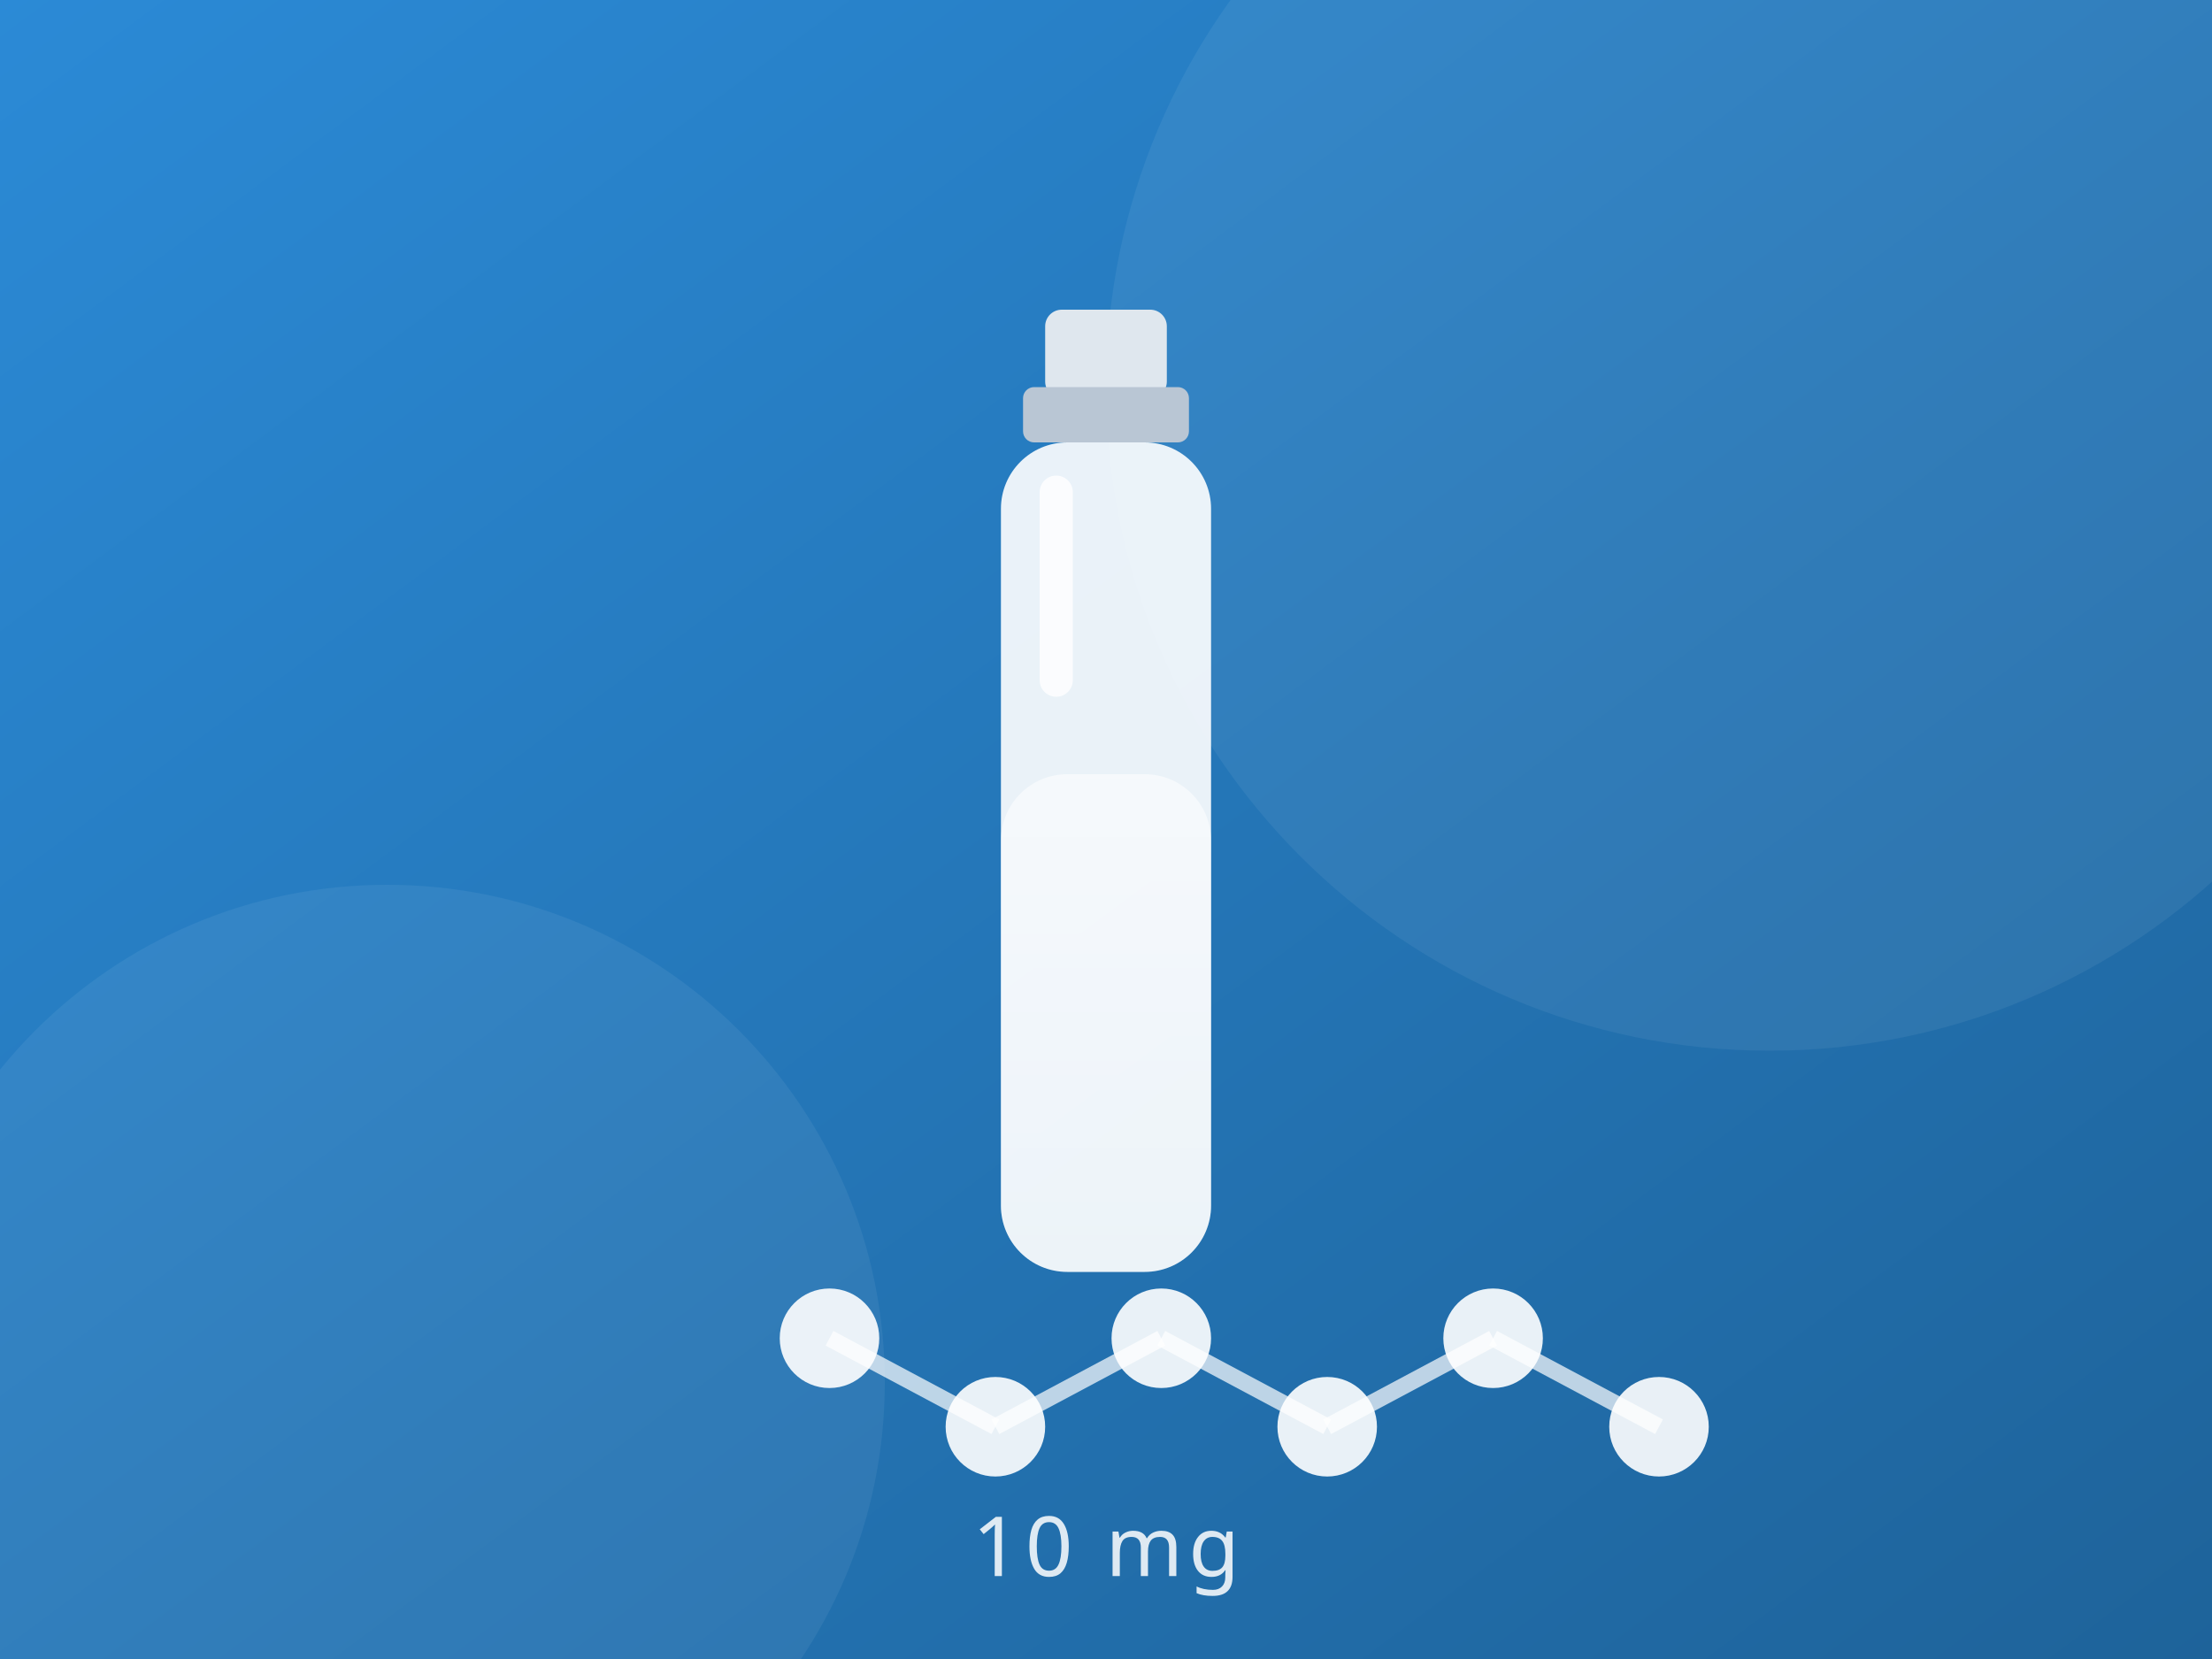
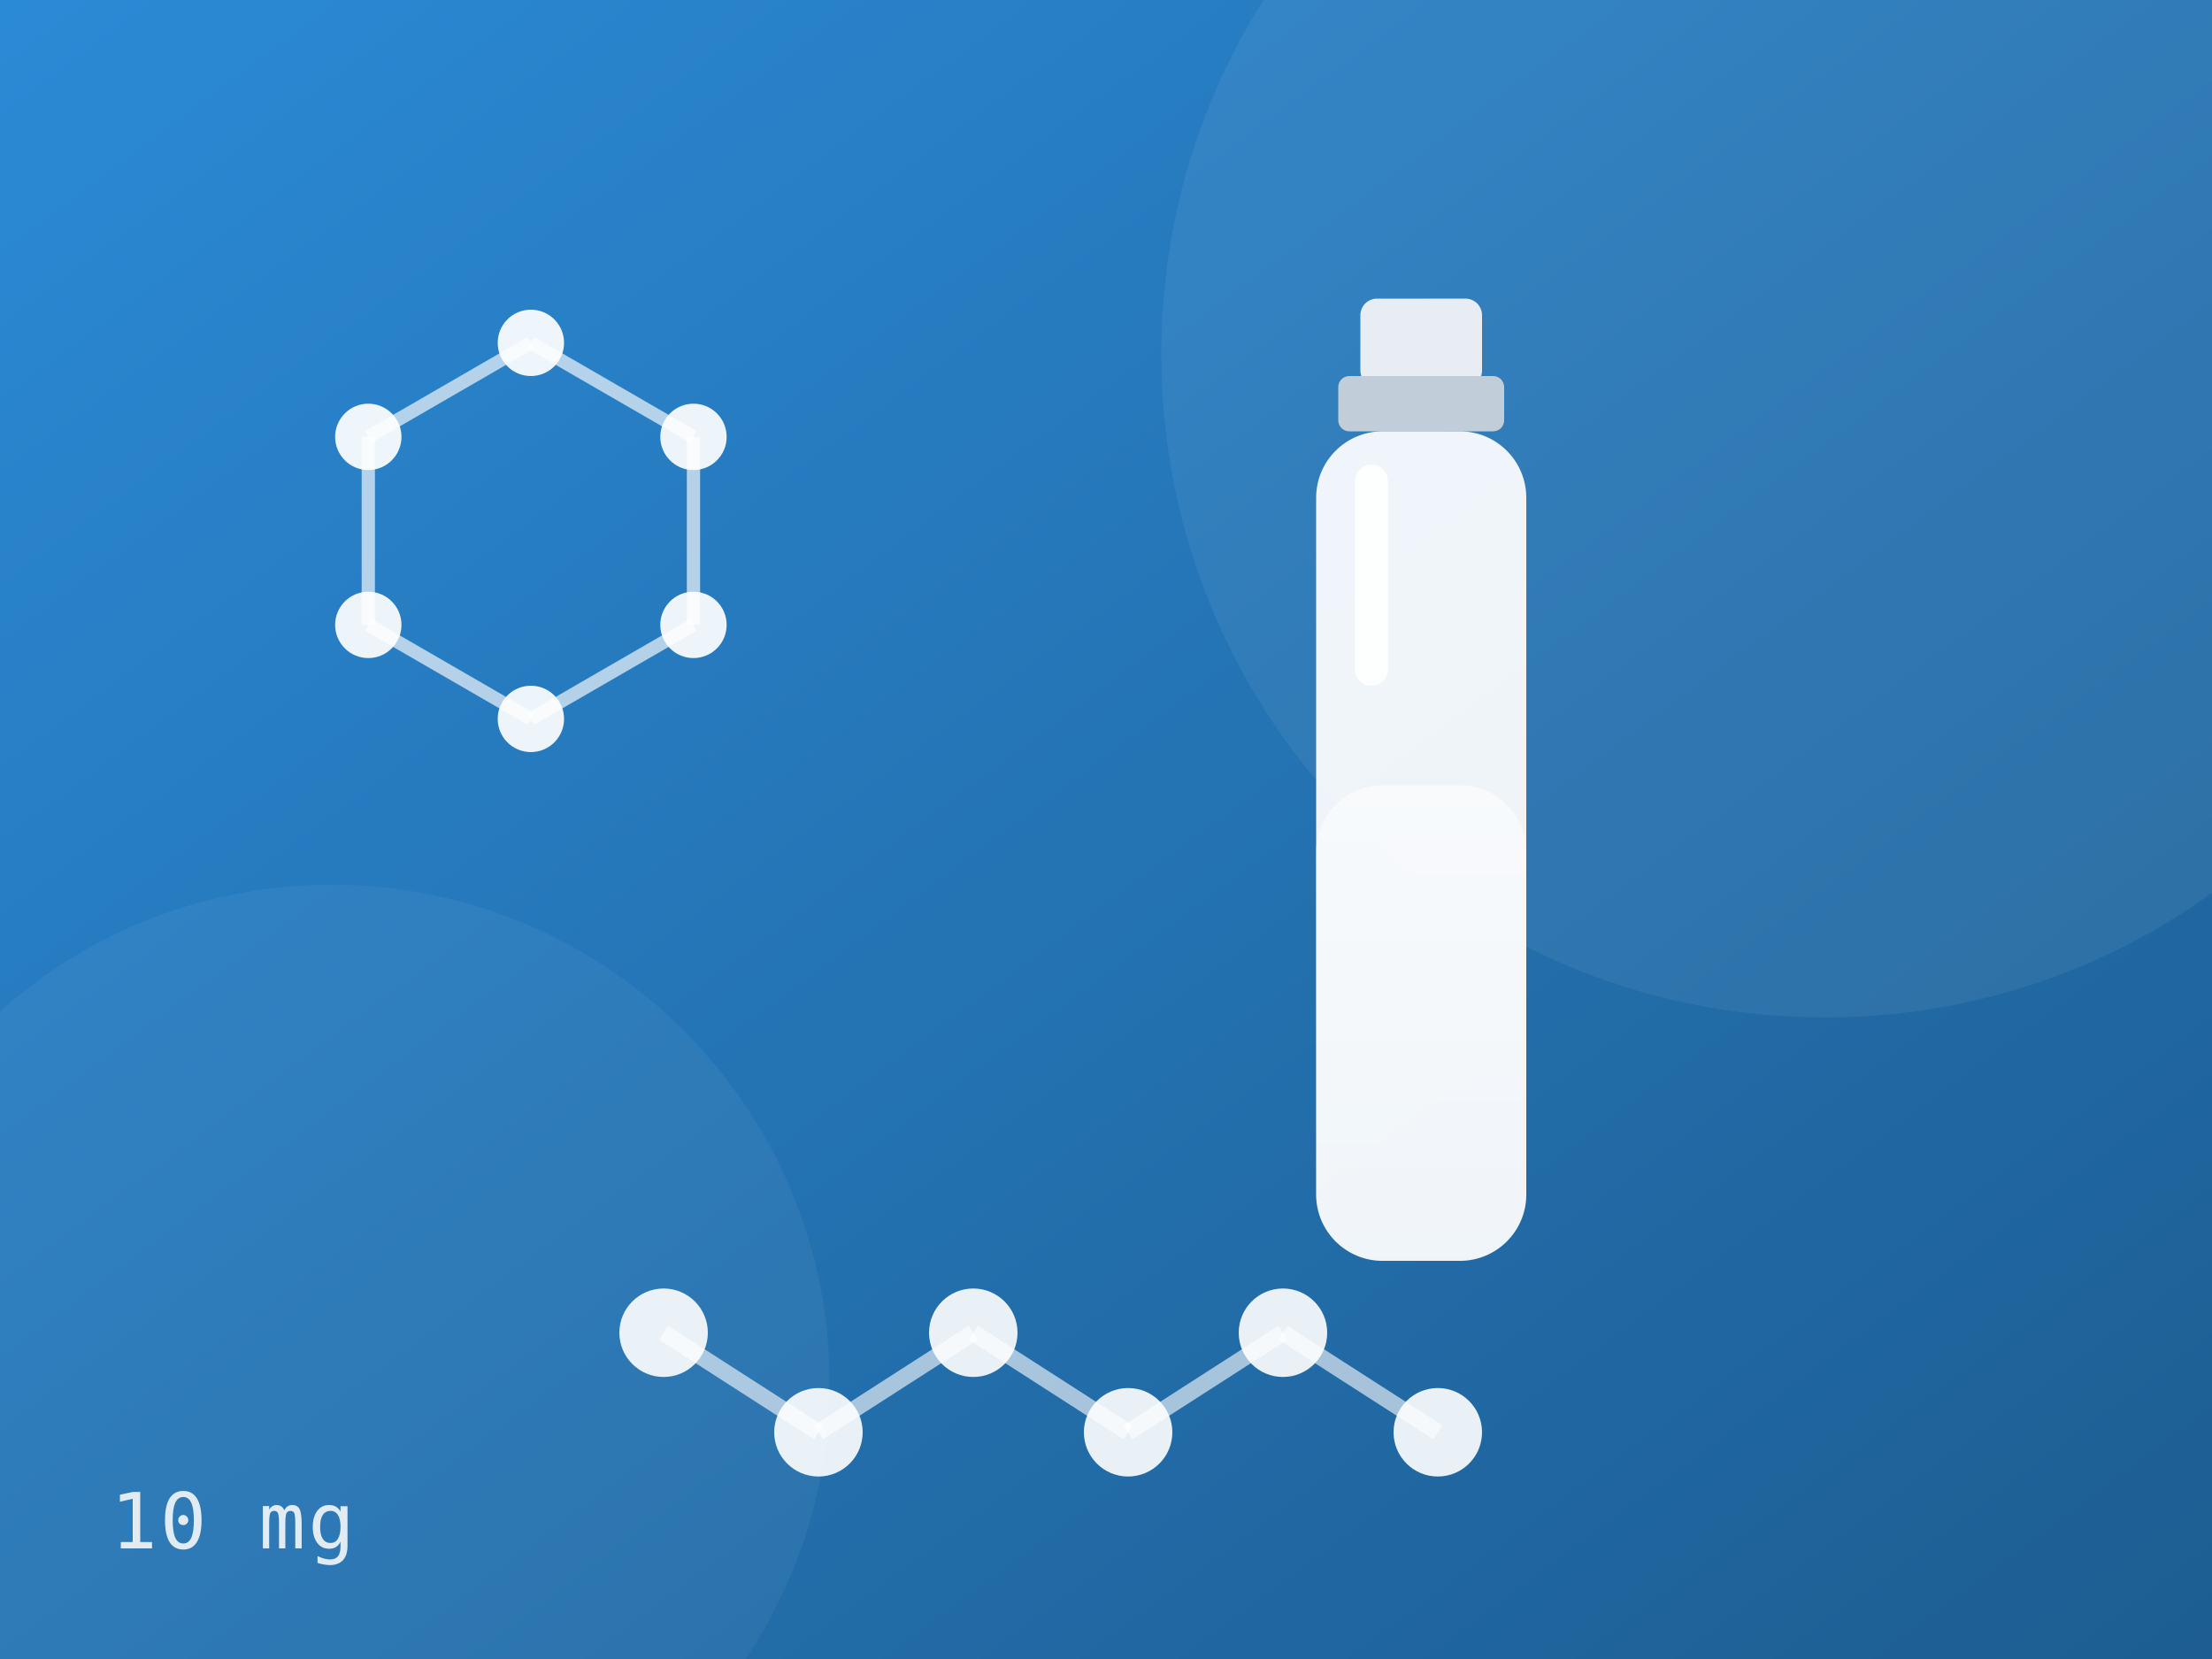
- <svg xmlns="http://www.w3.org/2000/svg" viewBox="0 0 400 300" role="img" aria-label="Epitalon">
+ <svg xmlns="http://www.w3.org/2000/svg" viewBox="0 0 400 300" role="img" aria-label="Epitalon – 10 mg Vial">
  <defs>
    <linearGradient id="bg" x1="0" y1="0" x2="1" y2="1">
      <stop offset="0" stop-color="#2b8ad6" />
-       <stop offset="1" stop-color="#1e639a" />
+       <stop offset="1" stop-color="#1d5d91" />
    </linearGradient>
    <linearGradient id="liq" x1="0" y1="0" x2="0" y2="1">
-       <stop offset="0" stop-color="#ffffff" stop-opacity=".55" />
-       <stop offset="1" stop-color="#ffffff" stop-opacity=".15" />
+       <stop offset="0" stop-color="#fff" stop-opacity=".55" />
+       <stop offset="1" stop-color="#fff" stop-opacity=".12" />
    </linearGradient>
  </defs>
  <rect width="400" height="300" fill="url(#bg)" />
-   <circle cx="320" cy="70" r="120" fill="#ffffff" opacity="0.06" />
-   <circle cx="70" cy="250" r="90" fill="#ffffff" opacity="0.06" />
-   <circle cx="150" cy="242" r="9" fill="#fff" opacity="0.9" />
-   <line x1="150" y1="242" x2="180" y2="258" stroke="#fff" stroke-width="3" opacity="0.7" />
-   <circle cx="180" cy="258" r="9" fill="#fff" opacity="0.9" />
-   <line x1="180" y1="258" x2="210" y2="242" stroke="#fff" stroke-width="3" opacity="0.7" />
-   <circle cx="210" cy="242" r="9" fill="#fff" opacity="0.9" />
-   <line x1="210" y1="242" x2="240" y2="258" stroke="#fff" stroke-width="3" opacity="0.7" />
-   <circle cx="240" cy="258" r="9" fill="#fff" opacity="0.9" />
-   <line x1="240" y1="258" x2="270" y2="242" stroke="#fff" stroke-width="3" opacity="0.7" />
-   <circle cx="270" cy="242" r="9" fill="#fff" opacity="0.9" />
-   <line x1="270" y1="242" x2="300" y2="258" stroke="#fff" stroke-width="3" opacity="0.7" />
-   <circle cx="300" cy="258" r="9" fill="#fff" opacity="0.9" />
-   <g transform="translate(175,70)">
-     <rect x="14" y="-14" width="22" height="16" rx="3" fill="#dfe7ee" />
-     <rect x="10" y="0" width="30" height="10" rx="2" fill="#b9c6d4" />
-     <rect x="6" y="10" width="38" height="150" rx="12" fill="#ffffff" opacity="0.9" />
-     <rect x="6" y="70" width="38" height="90" rx="12" fill="url(#liq)" />
-     <rect x="13" y="16" width="6" height="40" rx="3" fill="#ffffff" opacity="0.8" />
+   <circle cx="330" cy="64" r="120" fill="#fff" opacity="0.06" />
+   <circle cx="60" cy="250" r="90" fill="#fff" opacity="0.05" />
+   <line x1="96.0" y1="62.0" x2="125.4" y2="79.0" stroke="#fff" stroke-width="2.4" opacity="0.65" />
+   <line x1="125.4" y1="79.0" x2="125.4" y2="113.0" stroke="#fff" stroke-width="2.4" opacity="0.65" />
+   <line x1="125.4" y1="113.0" x2="96.0" y2="130.0" stroke="#fff" stroke-width="2.4" opacity="0.65" />
+   <line x1="96.0" y1="130.0" x2="66.6" y2="113.0" stroke="#fff" stroke-width="2.4" opacity="0.65" />
+   <line x1="66.6" y1="113.0" x2="66.6" y2="79.0" stroke="#fff" stroke-width="2.4" opacity="0.65" />
+   <line x1="66.6" y1="79.0" x2="96.0" y2="62.0" stroke="#fff" stroke-width="2.4" opacity="0.65" />
+   <circle cx="96.0" cy="62.0" r="6" fill="#fff" opacity="0.92" />
+   <circle cx="125.4" cy="79.0" r="6" fill="#fff" opacity="0.92" />
+   <circle cx="125.4" cy="113.0" r="6" fill="#fff" opacity="0.92" />
+   <circle cx="96.0" cy="130.0" r="6" fill="#fff" opacity="0.92" />
+   <circle cx="66.6" cy="113.0" r="6" fill="#fff" opacity="0.92" />
+   <circle cx="66.6" cy="79.0" r="6" fill="#fff" opacity="0.92" />
+   <circle cx="120" cy="241" r="8" fill="#fff" opacity="0.9" />
+   <line x1="120" y1="241" x2="148" y2="259" stroke="#fff" stroke-width="3" opacity="0.6" />
+   <circle cx="148" cy="259" r="8" fill="#fff" opacity="0.9" />
+   <line x1="148" y1="259" x2="176" y2="241" stroke="#fff" stroke-width="3" opacity="0.6" />
+   <circle cx="176" cy="241" r="8" fill="#fff" opacity="0.9" />
+   <line x1="176" y1="241" x2="204" y2="259" stroke="#fff" stroke-width="3" opacity="0.6" />
+   <circle cx="204" cy="259" r="8" fill="#fff" opacity="0.9" />
+   <line x1="204" y1="259" x2="232" y2="241" stroke="#fff" stroke-width="3" opacity="0.6" />
+   <circle cx="232" cy="241" r="8" fill="#fff" opacity="0.9" />
+   <line x1="232" y1="241" x2="260" y2="259" stroke="#fff" stroke-width="3" opacity="0.6" />
+   <circle cx="260" cy="259" r="8" fill="#fff" opacity="0.9" />
+   <g transform="translate(232,68)">
+     <rect x="14" y="-14" width="22" height="16" rx="3" fill="#e7edf2" />
+     <rect x="10" y="0" width="30" height="10" rx="2" fill="#c1cdd9" />
+     <rect x="6" y="10" width="38" height="150" rx="12" fill="#fff" opacity="0.92" />
+     <rect x="6" y="74" width="38" height="86" rx="12" fill="url(#liq)" />
+     <rect x="13" y="16" width="6" height="40" rx="3" fill="#fff" opacity="0.85" />
  </g>
-   <text x="200" y="285" text-anchor="middle" font-family="Space Grotesk, sans-serif" font-size="15" fill="#ffffff" opacity="0.85" letter-spacing="1">10 mg</text>
+   <text x="20" y="280" font-family="'Spline Sans Mono', monospace" font-size="14" fill="#fff" opacity="0.85" letter-spacing="0.5">10 mg</text>
</svg>
